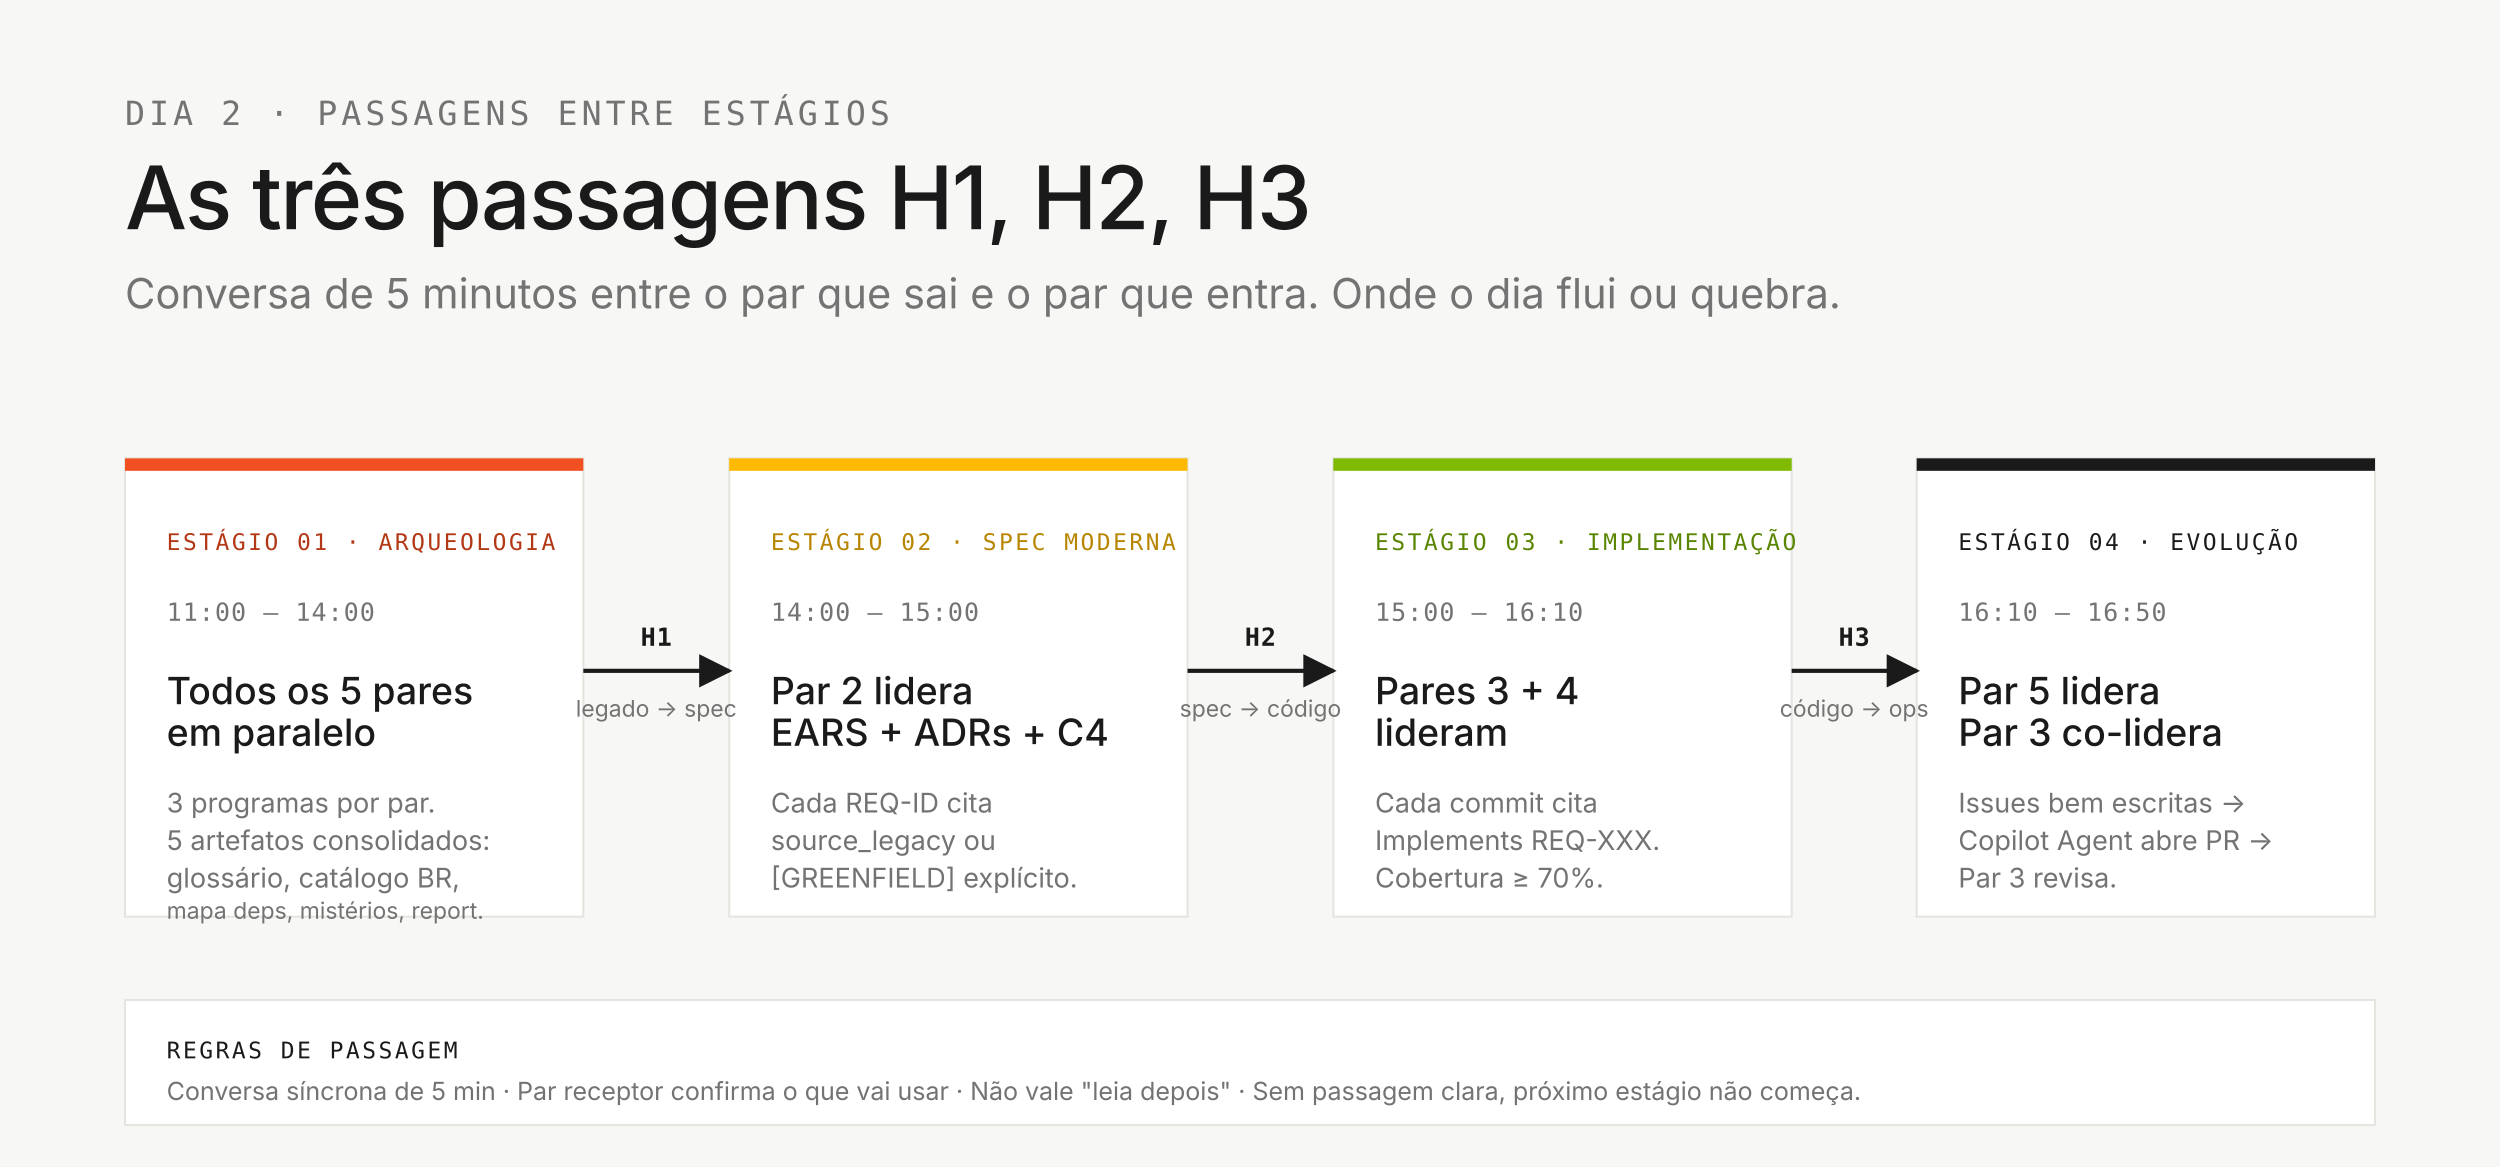
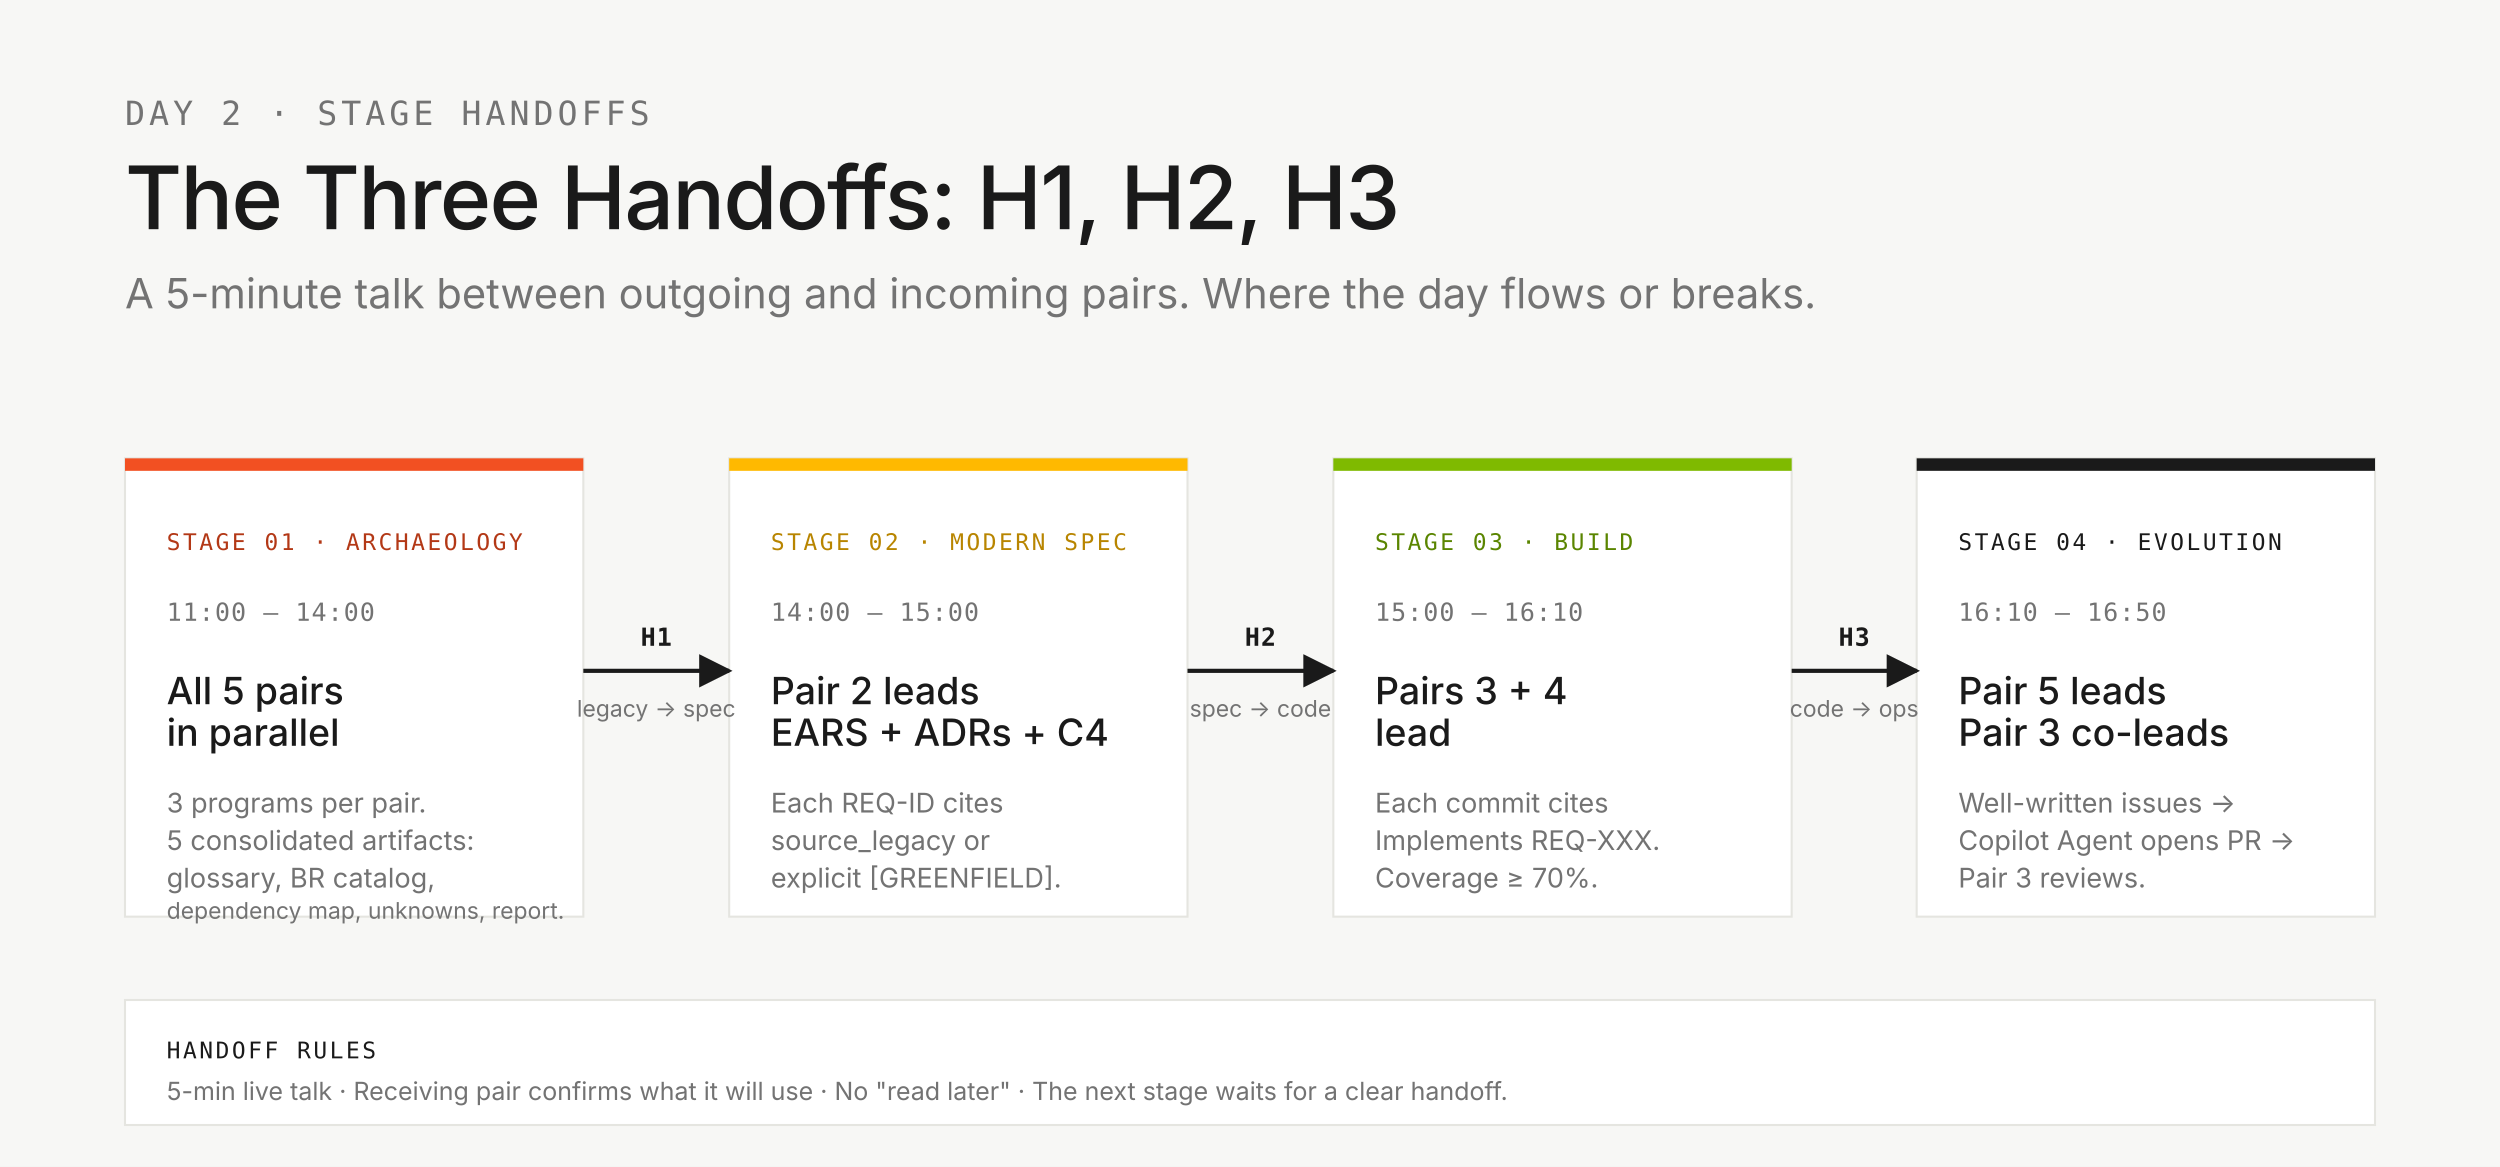
<svg xmlns="http://www.w3.org/2000/svg" viewBox="0 0 1200 560" font-family="Inter, system-ui, sans-serif">
  <rect width="1200" height="560" fill="#F7F7F5" />
-   <text x="60" y="60" fill="#737373" font-family="JetBrains Mono, monospace" font-size="16" font-weight="500" letter-spacing="1.9">DIA 2 · PASSAGENS ENTRE ESTÁGIOS</text>
-   <text x="60" y="110" fill="#1A1A1A" font-size="42" font-weight="500" letter-spacing="-0.8">As três passagens H1, H2, H3</text>
-   <text x="60" y="148" fill="#737373" font-size="20">Conversa de 5 minutos entre o par que sai e o par que entra. Onde o dia flui ou quebra.</text>
+   <text x="60" y="60" fill="#737373" font-family="JetBrains Mono, monospace" font-size="16" font-weight="500" letter-spacing="1.9">DAY 2 · STAGE HANDOFFS</text>
+   <text x="60" y="110" fill="#1A1A1A" font-size="42" font-weight="500" letter-spacing="-0.8">The Three Handoffs: H1, H2, H3</text>
+   <text x="60" y="148" fill="#737373" font-size="20">A 5-minute talk between outgoing and incoming pairs. Where the day flows or breaks.</text>
  <g transform="translate(60, 220)">
    <rect width="220" height="220" fill="#FFFFFF" stroke="#E5E5E0" stroke-width="1" />
    <rect x="0" y="0" width="220" height="6" fill="#F25022" />
-     <text x="20" y="44" fill="#B33816" font-family="JetBrains Mono, monospace" font-size="11" font-weight="500" letter-spacing="1.2">ESTÁGIO 01 · ARQUEOLOGIA</text>
+     <text x="20" y="44" fill="#B33816" font-family="JetBrains Mono, monospace" font-size="11" font-weight="500" letter-spacing="1.2">STAGE 01 · ARCHAEOLOGY</text>
    <text x="20" y="78" fill="#737373" font-family="JetBrains Mono, monospace" font-size="12" letter-spacing="0.5">11:00 – 14:00</text>
-     <text x="20" y="118" fill="#1A1A1A" font-size="18" font-weight="500">Todos os 5 pares</text>
-     <text x="20" y="138" fill="#1A1A1A" font-size="18" font-weight="500">em paralelo</text>
-     <text x="20" y="170" fill="#737373" font-size="13">3 programas por par.</text>
-     <text x="20" y="188" fill="#737373" font-size="13">5 artefatos consolidados:</text>
-     <text x="20" y="206" fill="#737373" font-size="13">glossário, catálogo BR,</text>
-     <text x="20" y="221" fill="#737373" font-size="11">mapa deps, mistérios, report.</text>
+     <text x="20" y="118" fill="#1A1A1A" font-size="18" font-weight="500">All 5 pairs</text>
+     <text x="20" y="138" fill="#1A1A1A" font-size="18" font-weight="500">in parallel</text>
+     <text x="20" y="170" fill="#737373" font-size="13">3 programs per pair.</text>
+     <text x="20" y="188" fill="#737373" font-size="13">5 consolidated artifacts:</text>
+     <text x="20" y="206" fill="#737373" font-size="13">glossary, BR catalog,</text>
+     <text x="20" y="221" fill="#737373" font-size="11">dependency map, unknowns, report.</text>
  </g>
  <g transform="translate(350, 220)">
    <rect width="220" height="220" fill="#FFFFFF" stroke="#E5E5E0" stroke-width="1" />
    <rect x="0" y="0" width="220" height="6" fill="#FFB900" />
-     <text x="20" y="44" fill="#B88500" font-family="JetBrains Mono, monospace" font-size="11" font-weight="500" letter-spacing="1.2">ESTÁGIO 02 · SPEC MODERNA</text>
+     <text x="20" y="44" fill="#B88500" font-family="JetBrains Mono, monospace" font-size="11" font-weight="500" letter-spacing="1.2">STAGE 02 · MODERN SPEC</text>
    <text x="20" y="78" fill="#737373" font-family="JetBrains Mono, monospace" font-size="12" letter-spacing="0.5">14:00 – 15:00</text>
-     <text x="20" y="118" fill="#1A1A1A" font-size="18" font-weight="500">Par 2 lidera</text>
+     <text x="20" y="118" fill="#1A1A1A" font-size="18" font-weight="500">Pair 2 leads</text>
    <text x="20" y="138" fill="#1A1A1A" font-size="18" font-weight="500">EARS + ADRs + C4</text>
-     <text x="20" y="170" fill="#737373" font-size="13">Cada REQ-ID cita</text>
-     <text x="20" y="188" fill="#737373" font-size="13">source_legacy ou</text>
-     <text x="20" y="206" fill="#737373" font-size="13">[GREENFIELD] explícito.</text>
+     <text x="20" y="170" fill="#737373" font-size="13">Each REQ-ID cites</text>
+     <text x="20" y="188" fill="#737373" font-size="13">source_legacy or</text>
+     <text x="20" y="206" fill="#737373" font-size="13">explicit [GREENFIELD].</text>
  </g>
  <g transform="translate(640, 220)">
    <rect width="220" height="220" fill="#FFFFFF" stroke="#E5E5E0" stroke-width="1" />
    <rect x="0" y="0" width="220" height="6" fill="#7FBA00" />
-     <text x="20" y="44" fill="#5A8500" font-family="JetBrains Mono, monospace" font-size="11" font-weight="500" letter-spacing="1.2">ESTÁGIO 03 · IMPLEMENTAÇÃO</text>
+     <text x="20" y="44" fill="#5A8500" font-family="JetBrains Mono, monospace" font-size="11" font-weight="500" letter-spacing="1.2">STAGE 03 · BUILD</text>
    <text x="20" y="78" fill="#737373" font-family="JetBrains Mono, monospace" font-size="12" letter-spacing="0.5">15:00 – 16:10</text>
-     <text x="20" y="118" fill="#1A1A1A" font-size="18" font-weight="500">Pares 3 + 4</text>
-     <text x="20" y="138" fill="#1A1A1A" font-size="18" font-weight="500">lideram</text>
-     <text x="20" y="170" fill="#737373" font-size="13">Cada commit cita</text>
+     <text x="20" y="118" fill="#1A1A1A" font-size="18" font-weight="500">Pairs 3 + 4</text>
+     <text x="20" y="138" fill="#1A1A1A" font-size="18" font-weight="500">lead</text>
+     <text x="20" y="170" fill="#737373" font-size="13">Each commit cites</text>
    <text x="20" y="188" fill="#737373" font-size="13">Implements REQ-XXX.</text>
-     <text x="20" y="206" fill="#737373" font-size="13">Cobertura ≥ 70%.</text>
+     <text x="20" y="206" fill="#737373" font-size="13">Coverage ≥ 70%.</text>
  </g>
  <g transform="translate(920, 220)">
    <rect width="220" height="220" fill="#FFFFFF" stroke="#E5E5E0" stroke-width="1" />
    <rect x="0" y="0" width="220" height="6" fill="#1A1A1A" />
-     <text x="20" y="44" fill="#1A1A1A" font-family="JetBrains Mono, monospace" font-size="11" font-weight="500" letter-spacing="1.2">ESTÁGIO 04 · EVOLUÇÃO</text>
+     <text x="20" y="44" fill="#1A1A1A" font-family="JetBrains Mono, monospace" font-size="11" font-weight="500" letter-spacing="1.2">STAGE 04 · EVOLUTION</text>
    <text x="20" y="78" fill="#737373" font-family="JetBrains Mono, monospace" font-size="12" letter-spacing="0.5">16:10 – 16:50</text>
-     <text x="20" y="118" fill="#1A1A1A" font-size="18" font-weight="500">Par 5 lidera</text>
-     <text x="20" y="138" fill="#1A1A1A" font-size="18" font-weight="500">Par 3 co-lidera</text>
-     <text x="20" y="170" fill="#737373" font-size="13">Issues bem escritas →</text>
-     <text x="20" y="188" fill="#737373" font-size="13">Copilot Agent abre PR →</text>
-     <text x="20" y="206" fill="#737373" font-size="13">Par 3 revisa.</text>
+     <text x="20" y="118" fill="#1A1A1A" font-size="18" font-weight="500">Pair 5 leads</text>
+     <text x="20" y="138" fill="#1A1A1A" font-size="18" font-weight="500">Pair 3 co-leads</text>
+     <text x="20" y="170" fill="#737373" font-size="13">Well-written issues →</text>
+     <text x="20" y="188" fill="#737373" font-size="13">Copilot Agent opens PR →</text>
+     <text x="20" y="206" fill="#737373" font-size="13">Pair 3 reviews.</text>
  </g>
  <g transform="translate(280, 322)">
    <line x1="0" y1="0" x2="70" y2="0" stroke="#1A1A1A" stroke-width="2" marker-end="url(#arrowBlack)" />
    <text x="35" y="-12" fill="#1A1A1A" font-family="JetBrains Mono, monospace" font-size="12" font-weight="600" letter-spacing="0.5" text-anchor="middle">H1</text>
-     <text x="35" y="22" fill="#737373" font-size="11" text-anchor="middle">legado → spec</text>
+     <text x="35" y="22" fill="#737373" font-size="11" text-anchor="middle">legacy → spec</text>
  </g>
  <g transform="translate(570, 322)">
    <line x1="0" y1="0" x2="70" y2="0" stroke="#1A1A1A" stroke-width="2" marker-end="url(#arrowBlack)" />
    <text x="35" y="-12" fill="#1A1A1A" font-family="JetBrains Mono, monospace" font-size="12" font-weight="600" letter-spacing="0.5" text-anchor="middle">H2</text>
-     <text x="35" y="22" fill="#737373" font-size="11" text-anchor="middle">spec → código</text>
+     <text x="35" y="22" fill="#737373" font-size="11" text-anchor="middle">spec → code</text>
  </g>
  <g transform="translate(860, 322)">
    <line x1="0" y1="0" x2="60" y2="0" stroke="#1A1A1A" stroke-width="2" marker-end="url(#arrowBlack)" />
    <text x="30" y="-12" fill="#1A1A1A" font-family="JetBrains Mono, monospace" font-size="12" font-weight="600" letter-spacing="0.5" text-anchor="middle">H3</text>
-     <text x="30" y="22" fill="#737373" font-size="11" text-anchor="middle">código → ops</text>
+     <text x="30" y="22" fill="#737373" font-size="11" text-anchor="middle">code → ops</text>
  </g>
  <defs>
    <marker id="arrowBlack" viewBox="0 0 10 10" refX="9" refY="5" markerWidth="8" markerHeight="8" orient="auto">
      <path d="M0,0 L10,5 L0,10 z" fill="#1A1A1A" />
    </marker>
  </defs>
  <g transform="translate(60, 480)">
    <rect width="1080" height="60" fill="#FFFFFF" stroke="#E5E5E0" stroke-width="1" />
-     <text x="20" y="28" fill="#1A1A1A" font-family="JetBrains Mono, monospace" font-size="11" font-weight="500" letter-spacing="1.2">REGRAS DE PASSAGEM</text>
-     <text x="20" y="48" fill="#737373" font-size="12">Conversa síncrona de 5 min · Par receptor confirma o que vai usar · Não vale "leia depois" · Sem passagem clara, próximo estágio não começa.</text>
+     <text x="20" y="28" fill="#1A1A1A" font-family="JetBrains Mono, monospace" font-size="11" font-weight="500" letter-spacing="1.2">HANDOFF RULES</text>
+     <text x="20" y="48" fill="#737373" font-size="12">5-min live talk · Receiving pair confirms what it will use · No "read later" · The next stage waits for a clear handoff.</text>
  </g>
</svg>
